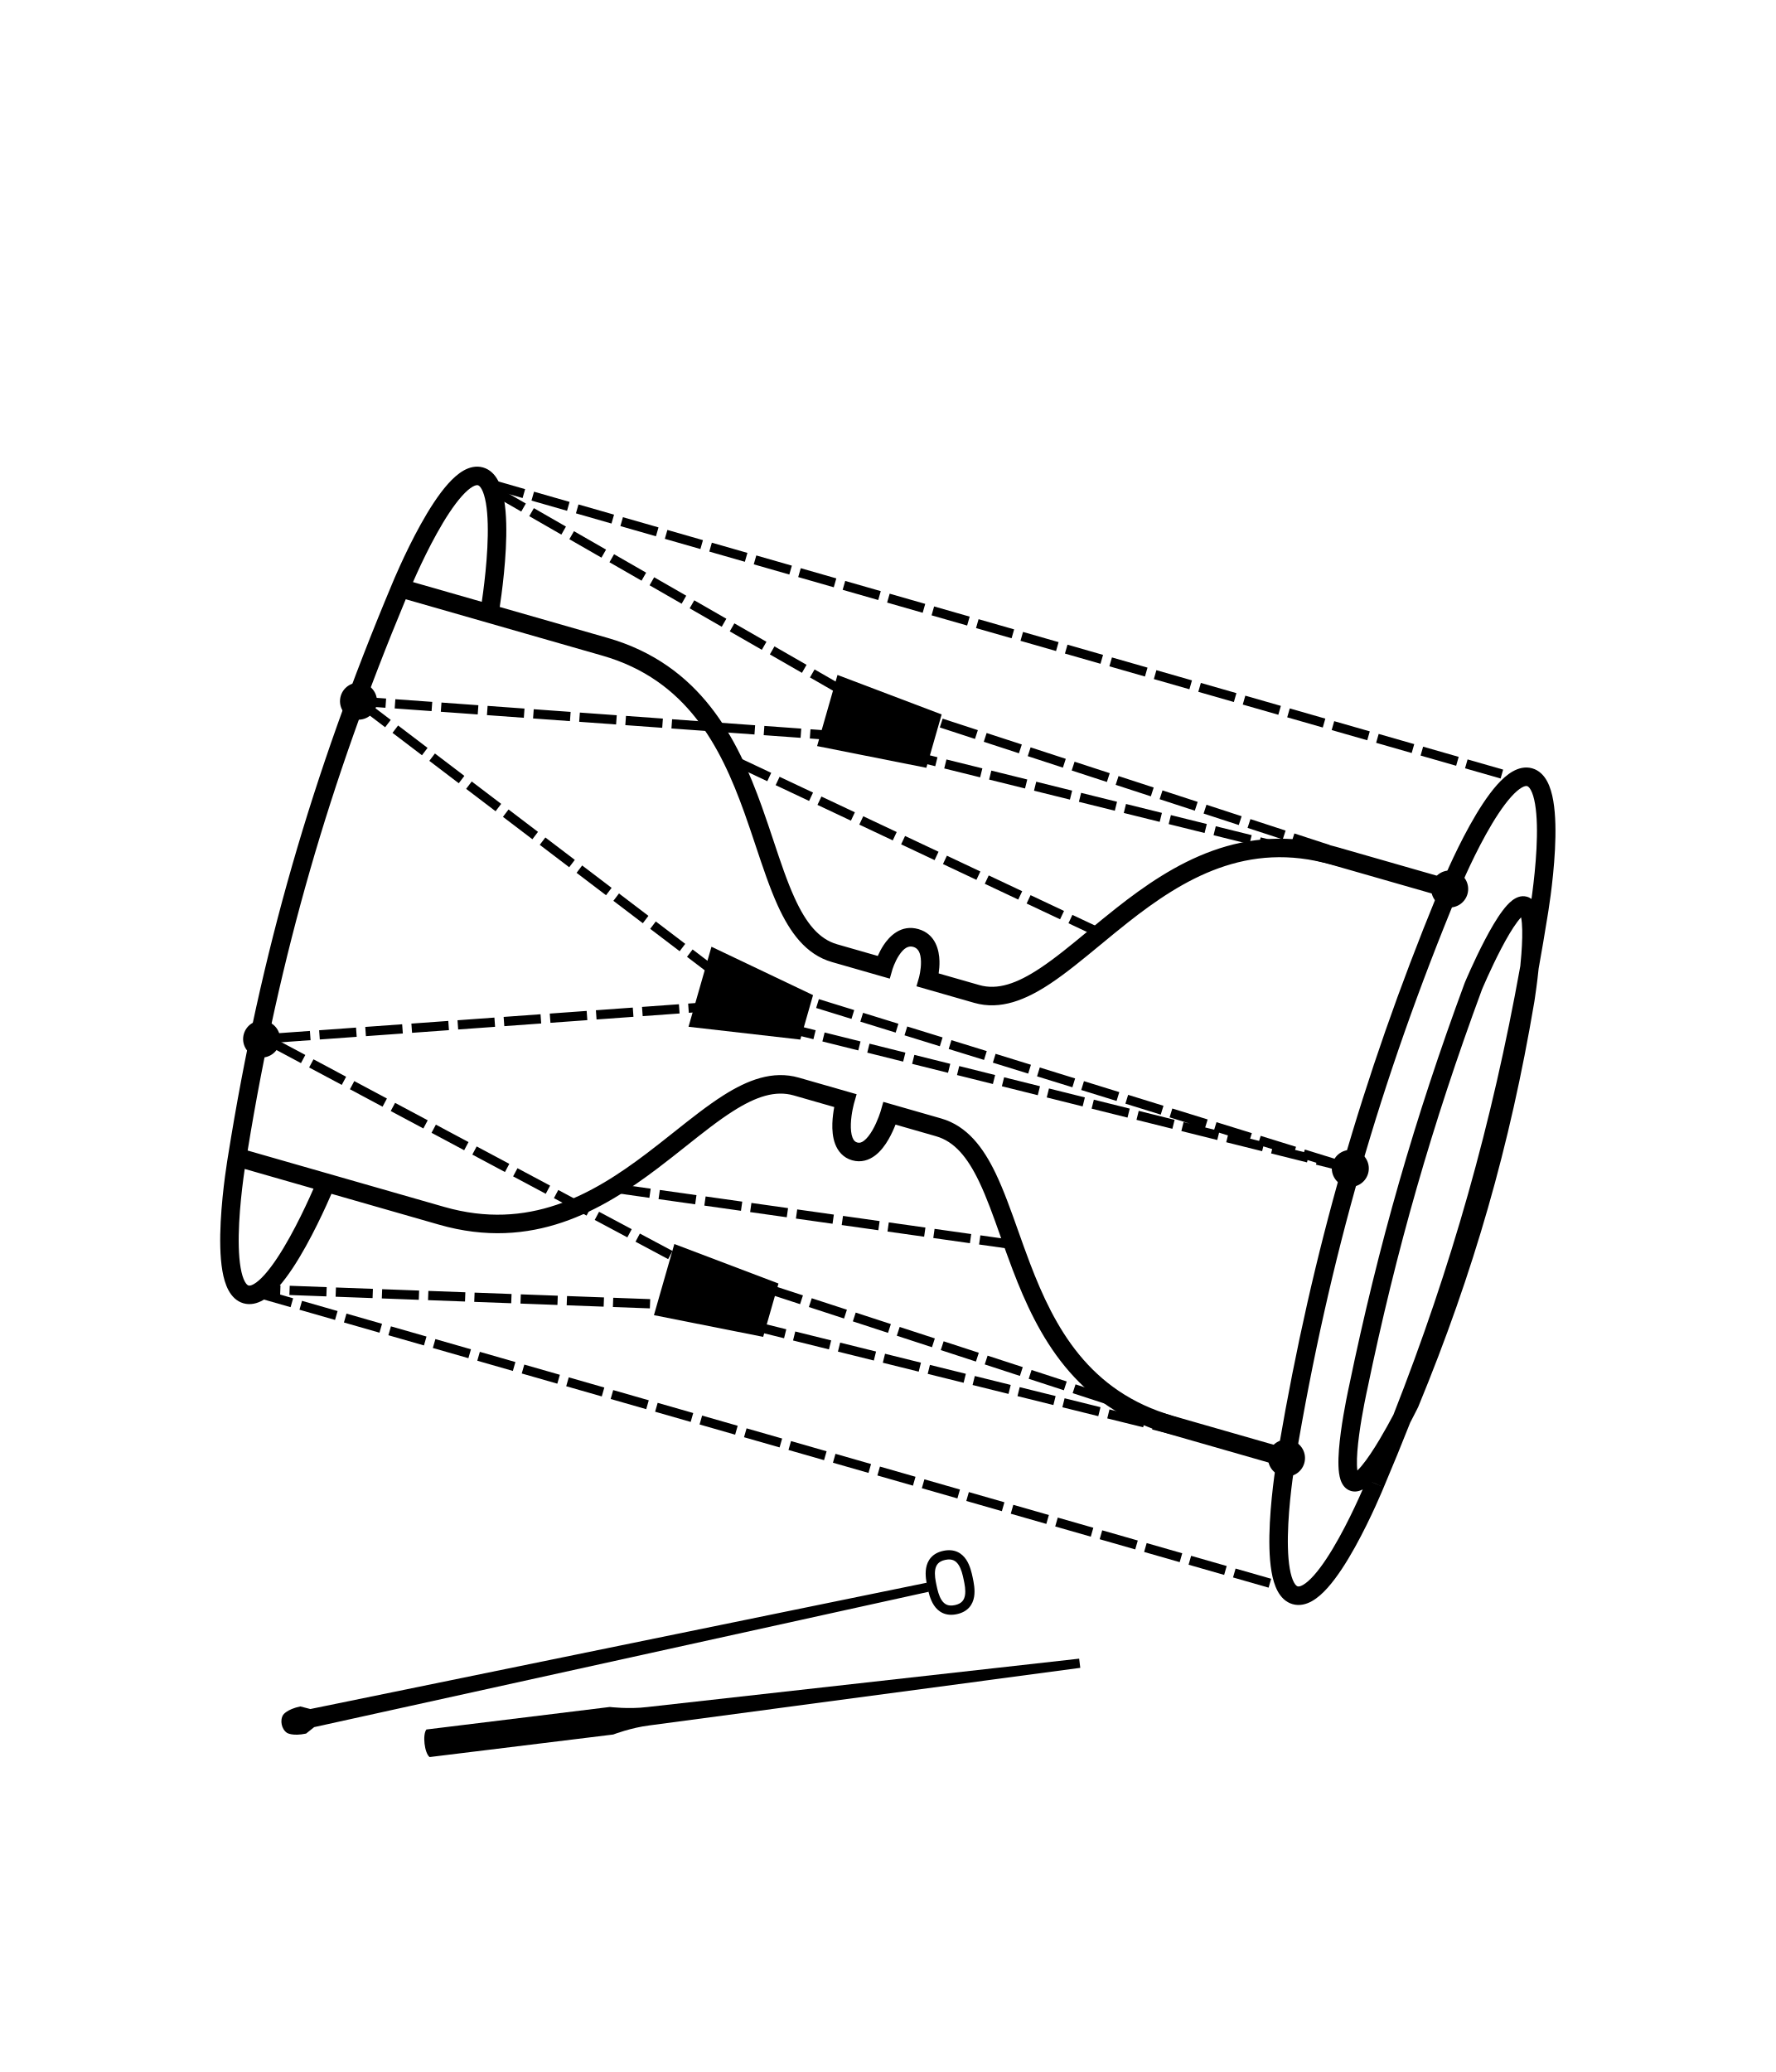
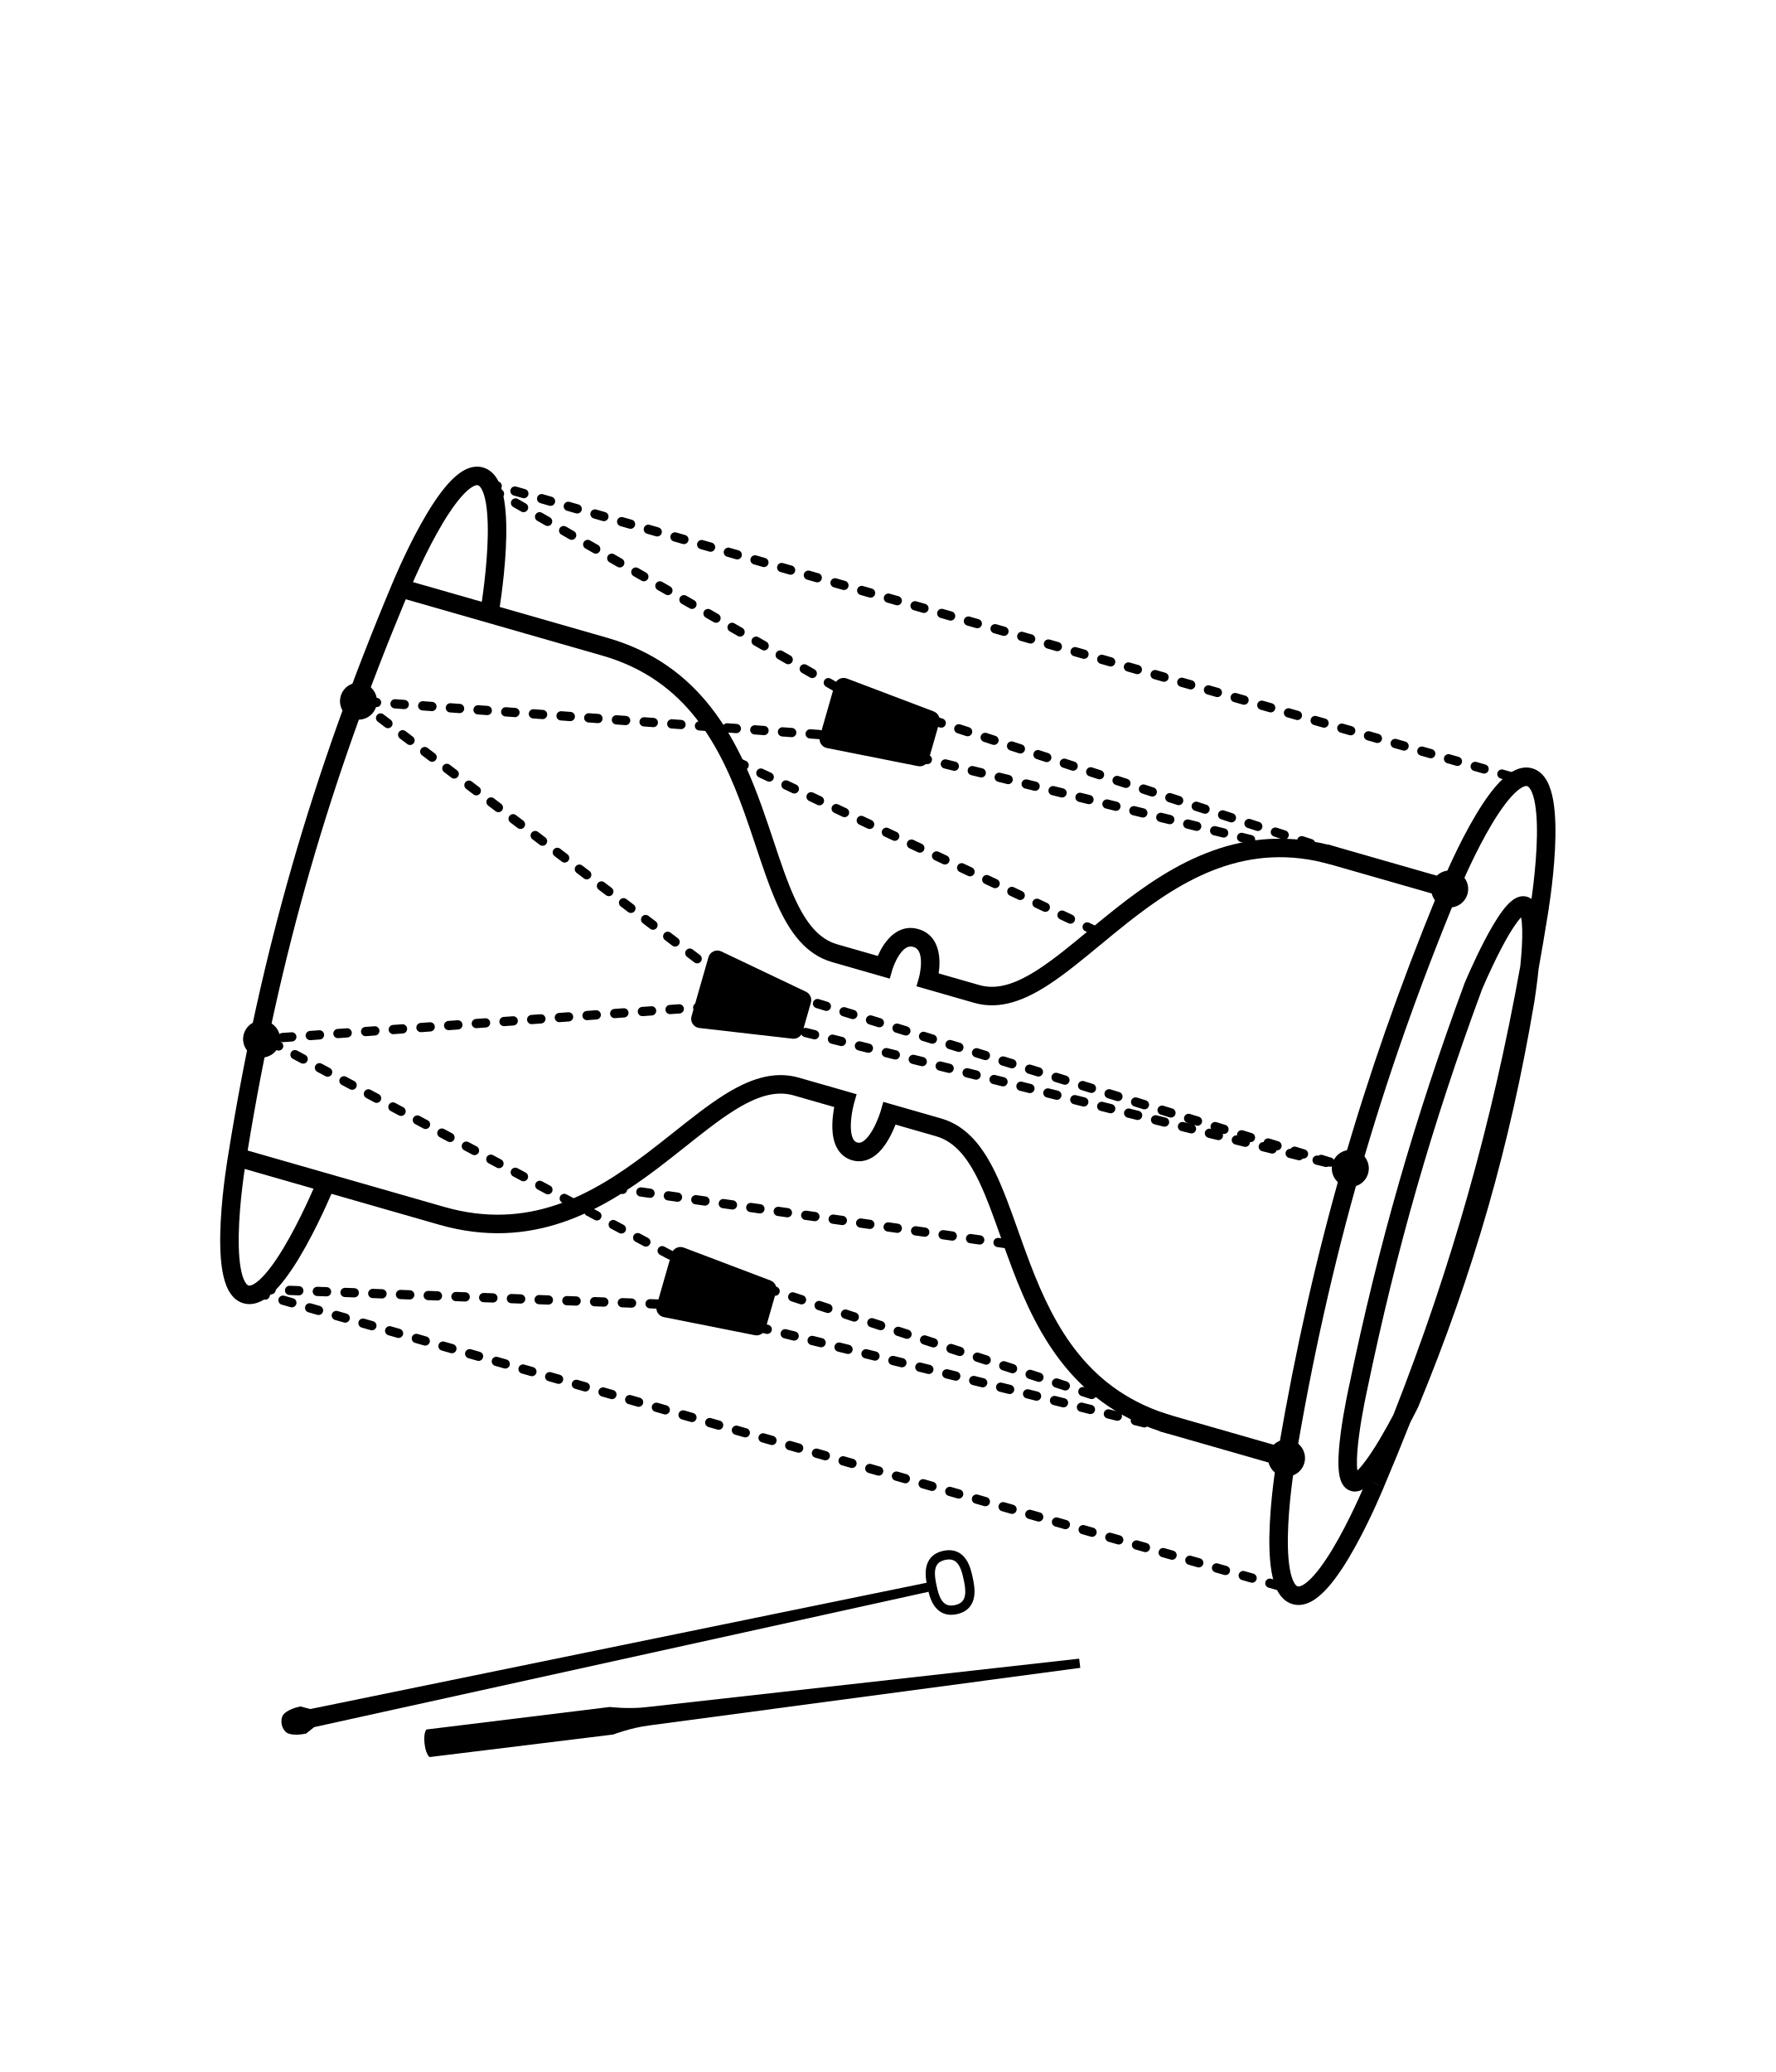
<svg xmlns="http://www.w3.org/2000/svg" width="192" height="224" viewBox="0 0 192 224" fill="none">
  <path fill-rule="evenodd" clip-rule="evenodd" d="M52.228 50.537C51.461 50.317 50.727 50.528 50.122 50.87C49.521 51.211 48.954 51.73 48.433 52.313C47.389 53.484 46.368 55.1 45.484 56.691C44.594 58.292 43.814 59.919 43.258 61.141C43.04 61.621 42.855 62.04 42.711 62.373L42.709 62.372L42.603 62.624L42.602 62.627C42.525 62.807 42.465 62.95 42.425 63.048C42.404 63.097 42.389 63.135 42.378 63.16L42.368 63.184L42.365 63.191C33.76 83.689 28.164 102.974 24.659 124.941L24.658 124.949L24.654 124.971C24.649 124.999 24.642 125.039 24.634 125.091C24.616 125.196 24.592 125.349 24.561 125.542C24.501 125.93 24.418 126.484 24.33 127.15C24.154 128.481 23.954 130.274 23.86 132.104C23.767 133.921 23.776 135.833 24.041 137.379C24.173 138.149 24.379 138.89 24.709 139.497C25.04 140.108 25.551 140.676 26.319 140.896C27.086 141.116 27.82 140.905 28.425 140.563C29.026 140.223 29.593 139.703 30.114 139.12C31.158 137.95 32.178 136.333 33.062 134.743C33.953 133.141 34.733 131.514 35.289 130.292C35.507 129.812 35.692 129.393 35.835 129.061L47.48 132.4C57.569 135.293 65.094 130.854 71.132 126.282C72.206 125.469 73.219 124.664 74.189 123.893L74.189 123.893L74.189 123.893L74.189 123.893L74.189 123.893C75.999 122.455 77.658 121.136 79.286 120.105C81.762 118.535 83.839 117.858 85.817 118.425L90.195 119.681C90.105 120.159 90.014 120.782 89.991 121.435C89.967 122.137 90.019 122.955 90.296 123.682C90.586 124.443 91.15 125.156 92.129 125.437C93.107 125.717 93.964 125.411 94.613 124.92C95.233 124.45 95.711 123.784 96.062 123.176C96.389 122.61 96.642 122.034 96.819 121.58L101.197 122.836C103.175 123.403 104.577 125.077 105.846 127.721C106.679 129.458 107.388 131.456 108.16 133.634L108.16 133.634C108.574 134.802 109.007 136.022 109.487 137.28C112.185 144.357 116.214 152.109 126.303 155.002L137.948 158.341C137.894 158.699 137.828 159.152 137.759 159.675C137.583 161.006 137.383 162.799 137.289 164.629C137.196 166.446 137.205 168.358 137.47 169.904C137.602 170.674 137.808 171.415 138.137 172.022C138.469 172.633 138.98 173.201 139.747 173.421C140.515 173.641 141.249 173.431 141.854 173.088C142.455 172.748 143.022 172.229 143.543 171.645C144.587 170.475 145.607 168.858 146.491 167.268C147.382 165.666 148.162 164.04 148.718 162.818C148.996 162.206 149.219 161.693 149.374 161.332C149.451 161.151 149.51 161.009 149.551 160.911L149.569 160.868L149.598 160.798L149.609 160.771L149.61 160.768L149.612 160.765C150.605 158.424 151.557 156.099 152.469 153.784C152.512 153.703 152.553 153.624 152.593 153.548C152.815 153.123 152.997 152.767 153.122 152.517C153.185 152.392 153.234 152.294 153.268 152.226L153.306 152.148L153.316 152.127L153.319 152.122L153.32 152.12L153.32 152.12C153.32 152.12 153.32 152.12 153.15 152.037L153.32 152.12L153.334 152.091L153.346 152.062C159.337 137.533 163.252 123.878 165.871 108.382L165.872 108.377L165.675 108.344C165.872 108.377 165.872 108.377 165.872 108.377L165.872 108.376L165.872 108.374L165.873 108.368L165.877 108.346L165.891 108.261C165.902 108.186 165.919 108.078 165.94 107.941C165.981 107.667 166.038 107.276 166.101 106.805C166.181 106.214 166.27 105.494 166.349 104.722C166.687 102.841 167.009 100.943 167.316 99.024L167.316 99.019L167.322 98.988C167.326 98.96 167.333 98.92 167.342 98.867C167.359 98.763 167.384 98.61 167.414 98.416C167.475 98.028 167.557 97.475 167.646 96.808C167.822 95.478 168.022 93.685 168.116 91.855C168.209 90.038 168.2 88.126 167.935 86.58C167.802 85.809 167.597 85.068 167.267 84.461C166.936 83.85 166.425 83.283 165.657 83.063C164.89 82.842 164.156 83.053 163.551 83.396C162.95 83.736 162.383 84.255 161.862 84.838C160.818 86.009 159.797 87.626 158.913 89.216C158.023 90.818 157.243 92.444 156.687 93.666C156.469 94.146 156.284 94.565 156.14 94.898L144.495 91.559C134.389 88.661 126.787 93.363 120.69 98.169C119.605 99.023 118.581 99.87 117.6 100.681L117.6 100.681C115.768 102.195 114.085 103.586 112.44 104.676C109.93 106.339 107.845 107.057 105.883 106.494L101.483 105.233C101.539 104.857 101.582 104.395 101.571 103.907C101.544 102.763 101.172 100.982 99.295 100.444C97.419 99.906 96.16 101.219 95.53 102.175C95.262 102.582 95.055 102.998 94.902 103.346L90.503 102.084C88.541 101.521 87.153 99.808 85.906 97.067C85.088 95.271 84.398 93.2 83.647 90.945C83.244 89.737 82.824 88.477 82.358 87.177C79.734 79.87 75.779 71.855 65.672 68.956L54.028 65.617C54.082 65.259 54.147 64.806 54.217 64.283C54.393 62.952 54.593 61.16 54.687 59.329C54.78 57.513 54.771 55.6 54.506 54.054C54.373 53.284 54.168 52.543 53.838 51.936C53.507 51.325 52.996 50.757 52.228 50.537ZM165.575 97.185C165.603 96.987 165.633 96.773 165.663 96.546C165.835 95.246 166.028 93.51 166.118 91.752C166.209 89.981 166.191 88.244 165.963 86.918C165.849 86.252 165.692 85.751 165.509 85.415C165.329 85.083 165.18 85.006 165.106 84.985C165.033 84.964 164.865 84.95 164.536 85.136C164.203 85.325 163.804 85.666 163.355 86.17C162.459 87.174 161.523 88.637 160.661 90.188C159.806 91.726 159.051 93.301 158.507 94.494C158.236 95.09 158.019 95.589 157.87 95.937C157.796 96.112 157.739 96.249 157.7 96.341L157.657 96.446L157.646 96.472L157.643 96.478L157.643 96.48L157.643 96.48L157.643 96.48L157.64 96.486C149.202 116.875 143.71 136.027 140.062 157.789L140.061 157.796L140.061 157.796L140.061 157.796L140.061 157.797L140.059 157.804L140.055 157.832L140.036 157.944C140.019 158.043 139.996 158.189 139.966 158.376C139.908 158.751 139.828 159.289 139.742 159.938C139.57 161.238 139.376 162.973 139.286 164.731C139.196 166.503 139.214 168.239 139.441 169.566C139.555 170.231 139.713 170.732 139.895 171.069C140.076 171.401 140.225 171.478 140.299 171.499C140.372 171.52 140.54 171.534 140.869 171.348C141.202 171.159 141.601 170.818 142.05 170.314C142.946 169.31 143.881 167.846 144.743 166.296C145.599 164.757 146.354 163.183 146.897 161.989C147.063 161.625 147.208 161.298 147.33 161.018C146.994 161.195 146.55 161.328 146.064 161.188C145.361 160.987 145.059 160.366 144.928 159.963C144.784 159.521 144.726 158.994 144.709 158.472C144.673 157.412 144.796 156.092 144.964 154.839C145.133 153.574 145.356 152.33 145.535 151.406C145.624 150.942 145.703 150.557 145.76 150.287C145.789 150.152 145.812 150.046 145.828 149.973L145.846 149.889L145.851 149.867L145.851 149.867C149.027 134.559 152.935 120.93 158.354 106.265L158.362 106.245L158.37 106.226L159.292 106.612C158.37 106.226 158.37 106.226 158.37 106.225L158.37 106.225L158.371 106.223L158.373 106.218L158.382 106.197L158.416 106.117C158.445 106.048 158.488 105.948 158.543 105.82C158.653 105.566 158.812 105.204 159.008 104.771C159.4 103.907 159.941 102.755 160.539 101.614C161.131 100.483 161.799 99.322 162.445 98.462C162.764 98.037 163.115 97.635 163.485 97.35C163.817 97.093 164.404 96.747 165.091 96.944C165.279 96.998 165.439 97.083 165.575 97.185ZM148.319 160.235L149.609 160.771L148.688 160.38L148.322 160.232C148.321 160.233 148.32 160.234 148.319 160.235ZM164.368 104.443C161.312 121.432 156.939 136.96 150.649 152.947C150.236 153.727 149.712 154.682 149.151 155.622C148.503 156.708 147.827 157.737 147.229 158.455C147.05 158.67 146.89 158.842 146.752 158.973C146.731 158.818 146.715 158.629 146.707 158.405C146.678 157.516 146.782 156.329 146.946 155.105C147.109 153.892 147.323 152.689 147.498 151.786C147.585 151.335 147.662 150.961 147.717 150.7C147.745 150.57 147.767 150.468 147.782 150.399L147.799 150.321L147.803 150.302L147.804 150.297L147.804 150.296L147.804 150.296L147.805 150.296L147.806 150.288L147.808 150.281C150.962 135.074 154.841 121.545 160.223 106.979L160.225 106.974L160.256 106.9C160.284 106.835 160.325 106.738 160.378 106.615C160.485 106.369 160.64 106.017 160.83 105.596C161.212 104.752 161.737 103.638 162.31 102.542C162.889 101.437 163.497 100.391 164.044 99.663C164.196 99.46 164.333 99.297 164.452 99.171C164.486 99.341 164.516 99.552 164.538 99.805C164.616 100.712 164.577 101.921 164.482 103.165C164.449 103.596 164.41 104.026 164.368 104.443ZM52.088 65.061C52.133 64.763 52.182 64.412 52.234 64.021C52.406 62.721 52.599 60.985 52.689 59.227C52.78 57.456 52.762 55.719 52.535 54.393C52.42 53.727 52.263 53.226 52.081 52.89C51.9 52.558 51.751 52.481 51.677 52.46C51.604 52.439 51.436 52.425 51.107 52.611C50.774 52.799 50.375 53.141 49.926 53.645C49.03 54.649 48.094 56.112 47.233 57.662C46.377 59.201 45.622 60.775 45.079 61.969C44.915 62.328 44.772 62.652 44.651 62.929L52.088 65.061ZM33.896 128.505L26.458 126.372C26.414 126.671 26.365 127.021 26.313 127.412C26.141 128.713 25.948 130.448 25.857 132.206C25.767 133.977 25.785 135.714 26.012 137.04C26.127 137.706 26.284 138.207 26.466 138.543C26.647 138.875 26.796 138.952 26.87 138.973C26.943 138.994 27.111 139.009 27.44 138.822C27.773 138.634 28.172 138.292 28.621 137.788C29.517 136.784 30.453 135.321 31.314 133.771C32.17 132.232 32.925 130.658 33.468 129.464C33.632 129.105 33.775 128.782 33.896 128.505ZM92.339 119.262L92.341 119.256L92.341 119.256L92.341 119.255L92.341 119.255L92.341 119.255L92.616 118.295L91.655 118.019L86.368 116.503C83.54 115.692 80.824 116.762 78.215 118.415C76.502 119.501 74.694 120.937 72.824 122.422L72.824 122.422L72.823 122.423C71.872 123.178 70.904 123.946 69.925 124.688C64.005 129.17 57.167 133.097 48.031 130.477L26.775 124.382C30.215 103.232 35.628 84.564 43.867 64.784L65.121 70.879C74.239 73.494 77.893 80.663 80.475 87.853C80.902 89.042 81.305 90.248 81.7 91.433L81.7 91.433L81.7 91.433L81.7 91.433L81.7 91.433C82.476 93.76 83.226 96.008 84.085 97.896C85.391 100.764 87.107 103.191 89.951 104.007L95.238 105.523L96.2 105.798L96.475 104.839L96.475 104.839L96.475 104.838L96.475 104.837L96.475 104.837L96.476 104.836L96.482 104.814C96.489 104.793 96.499 104.76 96.514 104.716C96.544 104.628 96.589 104.499 96.651 104.345C96.777 104.033 96.962 103.638 97.201 103.275C97.724 102.481 98.217 102.215 98.744 102.367C99.271 102.518 99.549 103.004 99.572 103.954C99.582 104.39 99.529 104.822 99.47 105.153C99.442 105.317 99.412 105.45 99.39 105.54C99.38 105.585 99.371 105.619 99.365 105.641L99.359 105.662L99.359 105.664L99.359 105.664L99.359 105.665L99.359 105.665L99.359 105.666L99.084 106.625L100.045 106.901L105.332 108.417C108.176 109.232 110.918 108.083 113.545 106.343C115.274 105.197 117.101 103.688 118.992 102.126L118.992 102.126L118.995 102.125C119.957 101.33 120.936 100.521 121.928 99.739C127.927 95.01 134.826 90.867 143.944 93.481L155.366 96.756C147.252 116.555 141.887 135.265 138.276 156.355L126.855 153.079C117.718 150.46 114.001 143.506 111.356 136.568C110.918 135.42 110.505 134.256 110.098 133.111C109.299 130.86 108.526 128.684 107.649 126.855C106.313 124.07 104.577 121.724 101.748 120.913L96.461 119.397L95.5 119.121L95.225 120.082L95.225 120.082L95.225 120.082L95.225 120.082L95.225 120.083L95.223 120.089L95.213 120.121C95.21 120.13 95.207 120.142 95.203 120.155C95.199 120.166 95.196 120.177 95.192 120.19L95.171 120.254C95.133 120.371 95.075 120.541 94.998 120.744C94.842 121.154 94.617 121.68 94.331 122.175C94.037 122.683 93.719 123.088 93.406 123.326C93.12 123.542 92.903 123.578 92.68 123.514C92.457 123.45 92.293 123.305 92.165 122.97C92.025 122.602 91.97 122.09 91.99 121.504C92.01 120.932 92.097 120.367 92.183 119.937C92.225 119.724 92.266 119.549 92.296 119.429L92.311 119.367C92.319 119.337 92.325 119.312 92.33 119.294L92.339 119.262ZM164.812 98.864C164.812 98.865 164.807 98.868 164.798 98.871C164.808 98.865 164.812 98.864 164.812 98.864ZM164.309 98.72C164.309 98.721 164.312 98.725 164.318 98.733C164.315 98.728 164.313 98.724 164.311 98.722C164.31 98.721 164.31 98.72 164.309 98.72ZM146.373 159.261C146.373 159.261 146.377 159.259 146.385 159.256C146.377 159.26 146.373 159.261 146.373 159.261ZM146.861 159.424C146.866 159.432 146.869 159.437 146.868 159.438C146.868 159.438 146.866 159.434 146.861 159.424Z" fill="black" />
-   <path d="M38.759 75.803L77.192 105.029L145.989 126.317L76.089 108.874L28.285 112.331" stroke="black" stroke-miterlimit="1.888" stroke-dasharray="4 1" />
-   <path d="M74.439 111.002L76.92 102.35L87.903 107.581L86.525 112.387L74.439 111.002Z" fill="black" />
-   <path d="M29.246 112.607L73.454 136.206L139.091 157.629L72.075 141.013L28.328 139.391" stroke="black" stroke-miterlimit="1.888" stroke-dasharray="4 1" />
-   <path d="M70.701 142.179L72.906 134.489L84.165 138.758L82.511 144.525L70.701 142.179Z" fill="black" />
-   <path d="M53.135 52.878L91.094 74.686L156.732 96.108L89.716 79.492L38.759 75.803" stroke="black" stroke-miterlimit="1.888" stroke-dasharray="4 1" />
-   <path d="M88.341 80.658L90.546 72.968L101.806 77.237L100.152 83.005L88.341 80.658Z" fill="black" />
-   <path d="M66.318 128.439L109.306 134.524" stroke="black" stroke-miterlimit="1.888" stroke-dasharray="4 1" />
-   <path d="M79.549 82.298L118.954 100.879" stroke="black" stroke-miterlimit="1.888" stroke-dasharray="4 1" />
-   <path d="M52.792 52.259L163.337 83.958" stroke="black" stroke-miterlimit="1.888" stroke-dasharray="4 1" />
-   <path d="M27.709 139.734L138.254 171.433" stroke="black" stroke-miterlimit="1.888" stroke-dasharray="4 1" />
+   <path d="M38.759 75.803L77.192 105.029L145.99 126.317L76.09 108.874L28.285 112.331" stroke="black" stroke-miterlimit="1.888" stroke-linecap="round" stroke-dasharray="1 2" />
+   <path d="M29.246 112.607L73.454 136.206L139.092 157.629L72.076 141.013L28.328 139.391" stroke="black" stroke-miterlimit="1.888" stroke-linecap="round" stroke-dasharray="1 2" />
+   <path d="M53.135 52.878L91.094 74.686L156.732 96.108L89.716 79.492L38.759 75.803" stroke="black" stroke-miterlimit="1.888" stroke-linecap="round" stroke-dasharray="1 2" />
+   <path d="M66.318 128.439L109.306 134.524" stroke="black" stroke-miterlimit="1.888" stroke-linecap="round" stroke-dasharray="1 2" />
+   <path d="M79.549 82.298L118.954 100.879" stroke="black" stroke-miterlimit="1.888" stroke-linecap="round" stroke-dasharray="1 2" />
+   <path d="M52.792 52.259L163.337 83.958" stroke="black" stroke-miterlimit="1.888" stroke-linecap="round" stroke-dasharray="1 2" />
+   <path d="M27.709 139.734L138.254 171.433" stroke="black" stroke-miterlimit="1.888" stroke-linecap="round" stroke-dasharray="1 2" />
+   <path d="M74.765 109.867L76.594 103.485C76.765 102.891 77.428 102.592 77.986 102.858L87.139 107.216C87.58 107.426 87.805 107.925 87.67 108.395L86.759 111.573C86.624 112.042 86.17 112.346 85.684 112.29L75.612 111.136C74.998 111.066 74.594 110.461 74.765 109.867Z" fill="black" />
+   <path d="M71 141.134L72.606 135.534C72.767 134.971 73.375 134.667 73.922 134.874L83.305 138.432C83.791 138.616 84.055 139.142 83.912 139.642L82.765 143.641C82.622 144.141 82.119 144.447 81.609 144.346L71.767 142.391C71.193 142.277 70.839 141.697 71 141.134Z" fill="black" />
+   <path d="M88.641 79.614L90.247 74.013C90.408 73.451 91.016 73.146 91.563 73.353L100.946 76.911C101.432 77.095 101.696 77.622 101.553 78.121L100.406 82.12C100.263 82.62 99.76 82.927 99.25 82.825L89.407 80.87C88.834 80.756 88.48 80.176 88.641 79.614Z" fill="black" />
  <rect x="26.913" y="109.858" width="4" height="4" rx="2" transform="rotate(16 26.9133 109.858)" fill="black" />
  <rect width="4" height="4" rx="2" transform="matrix(0.961261 0.275638 -0.275636 0.961262 37.3877 73.3296)" fill="black" />
  <rect x="144.618" y="123.843" width="4" height="4" rx="2" transform="rotate(16 144.618 123.843)" fill="black" />
  <rect width="4" height="4" rx="2" transform="matrix(0.961261 0.275638 -0.275637 0.961262 155.361 93.634)" fill="black" />
  <rect width="4" height="4" rx="2" transform="matrix(0.961262 0.275636 -0.275639 0.961261 137.72 155.155)" fill="black" />
  <path fill-rule="evenodd" clip-rule="evenodd" d="M101.253 171.392C101.145 170.886 101.016 170.248 101.111 169.695C101.157 169.431 101.251 169.212 101.404 169.043C101.555 168.876 101.796 168.721 102.2 168.635C102.604 168.549 102.888 168.593 103.093 168.684C103.303 168.776 103.477 168.938 103.626 169.16C103.939 169.626 104.08 170.263 104.187 170.768C104.295 171.274 104.424 171.912 104.329 172.465C104.283 172.729 104.19 172.948 104.036 173.118C103.885 173.284 103.644 173.44 103.24 173.525C102.836 173.611 102.552 173.568 102.347 173.477C102.137 173.384 101.963 173.223 101.814 173C101.502 172.534 101.36 171.898 101.253 171.392ZM101.992 167.657C101.418 167.779 100.978 168.024 100.663 168.371C100.351 168.716 100.195 169.126 100.126 169.525C99.995 170.284 100.167 171.096 100.269 171.572L100.269 171.572L100.275 171.6L100.281 171.628L100.281 171.628C100.382 172.104 100.554 172.916 100.983 173.556C101.208 173.893 101.517 174.203 101.943 174.391C102.371 174.581 102.874 174.626 103.448 174.504C104.022 174.382 104.462 174.136 104.777 173.789C105.089 173.444 105.245 173.034 105.314 172.635C105.445 171.876 105.273 171.065 105.171 170.588L105.171 170.588L105.165 170.56L105.16 170.533L105.16 170.533C105.058 170.056 104.886 169.244 104.457 168.604C104.232 168.268 103.923 167.957 103.498 167.769C103.069 167.579 102.566 167.535 101.992 167.657ZM30.618 185.383C30.233 185.976 30.441 186.955 31.034 187.34C31.034 187.34 31.627 187.725 33.094 187.413L33.968 186.716L100.378 172.089L100.17 171.111L33.552 184.76L32.47 184.479C31.003 184.79 30.618 185.383 30.618 185.383Z" fill="black" />
  <path d="M46.446 189.953C45.889 189.518 45.664 187.53 46.099 186.973L65.931 184.538C65.931 184.538 67.977 184.791 69.962 184.547L116.673 179.315L116.795 180.308L70.206 186.532C68.221 186.776 66.297 187.516 66.297 187.516L46.446 189.953Z" fill="black" />
</svg>
